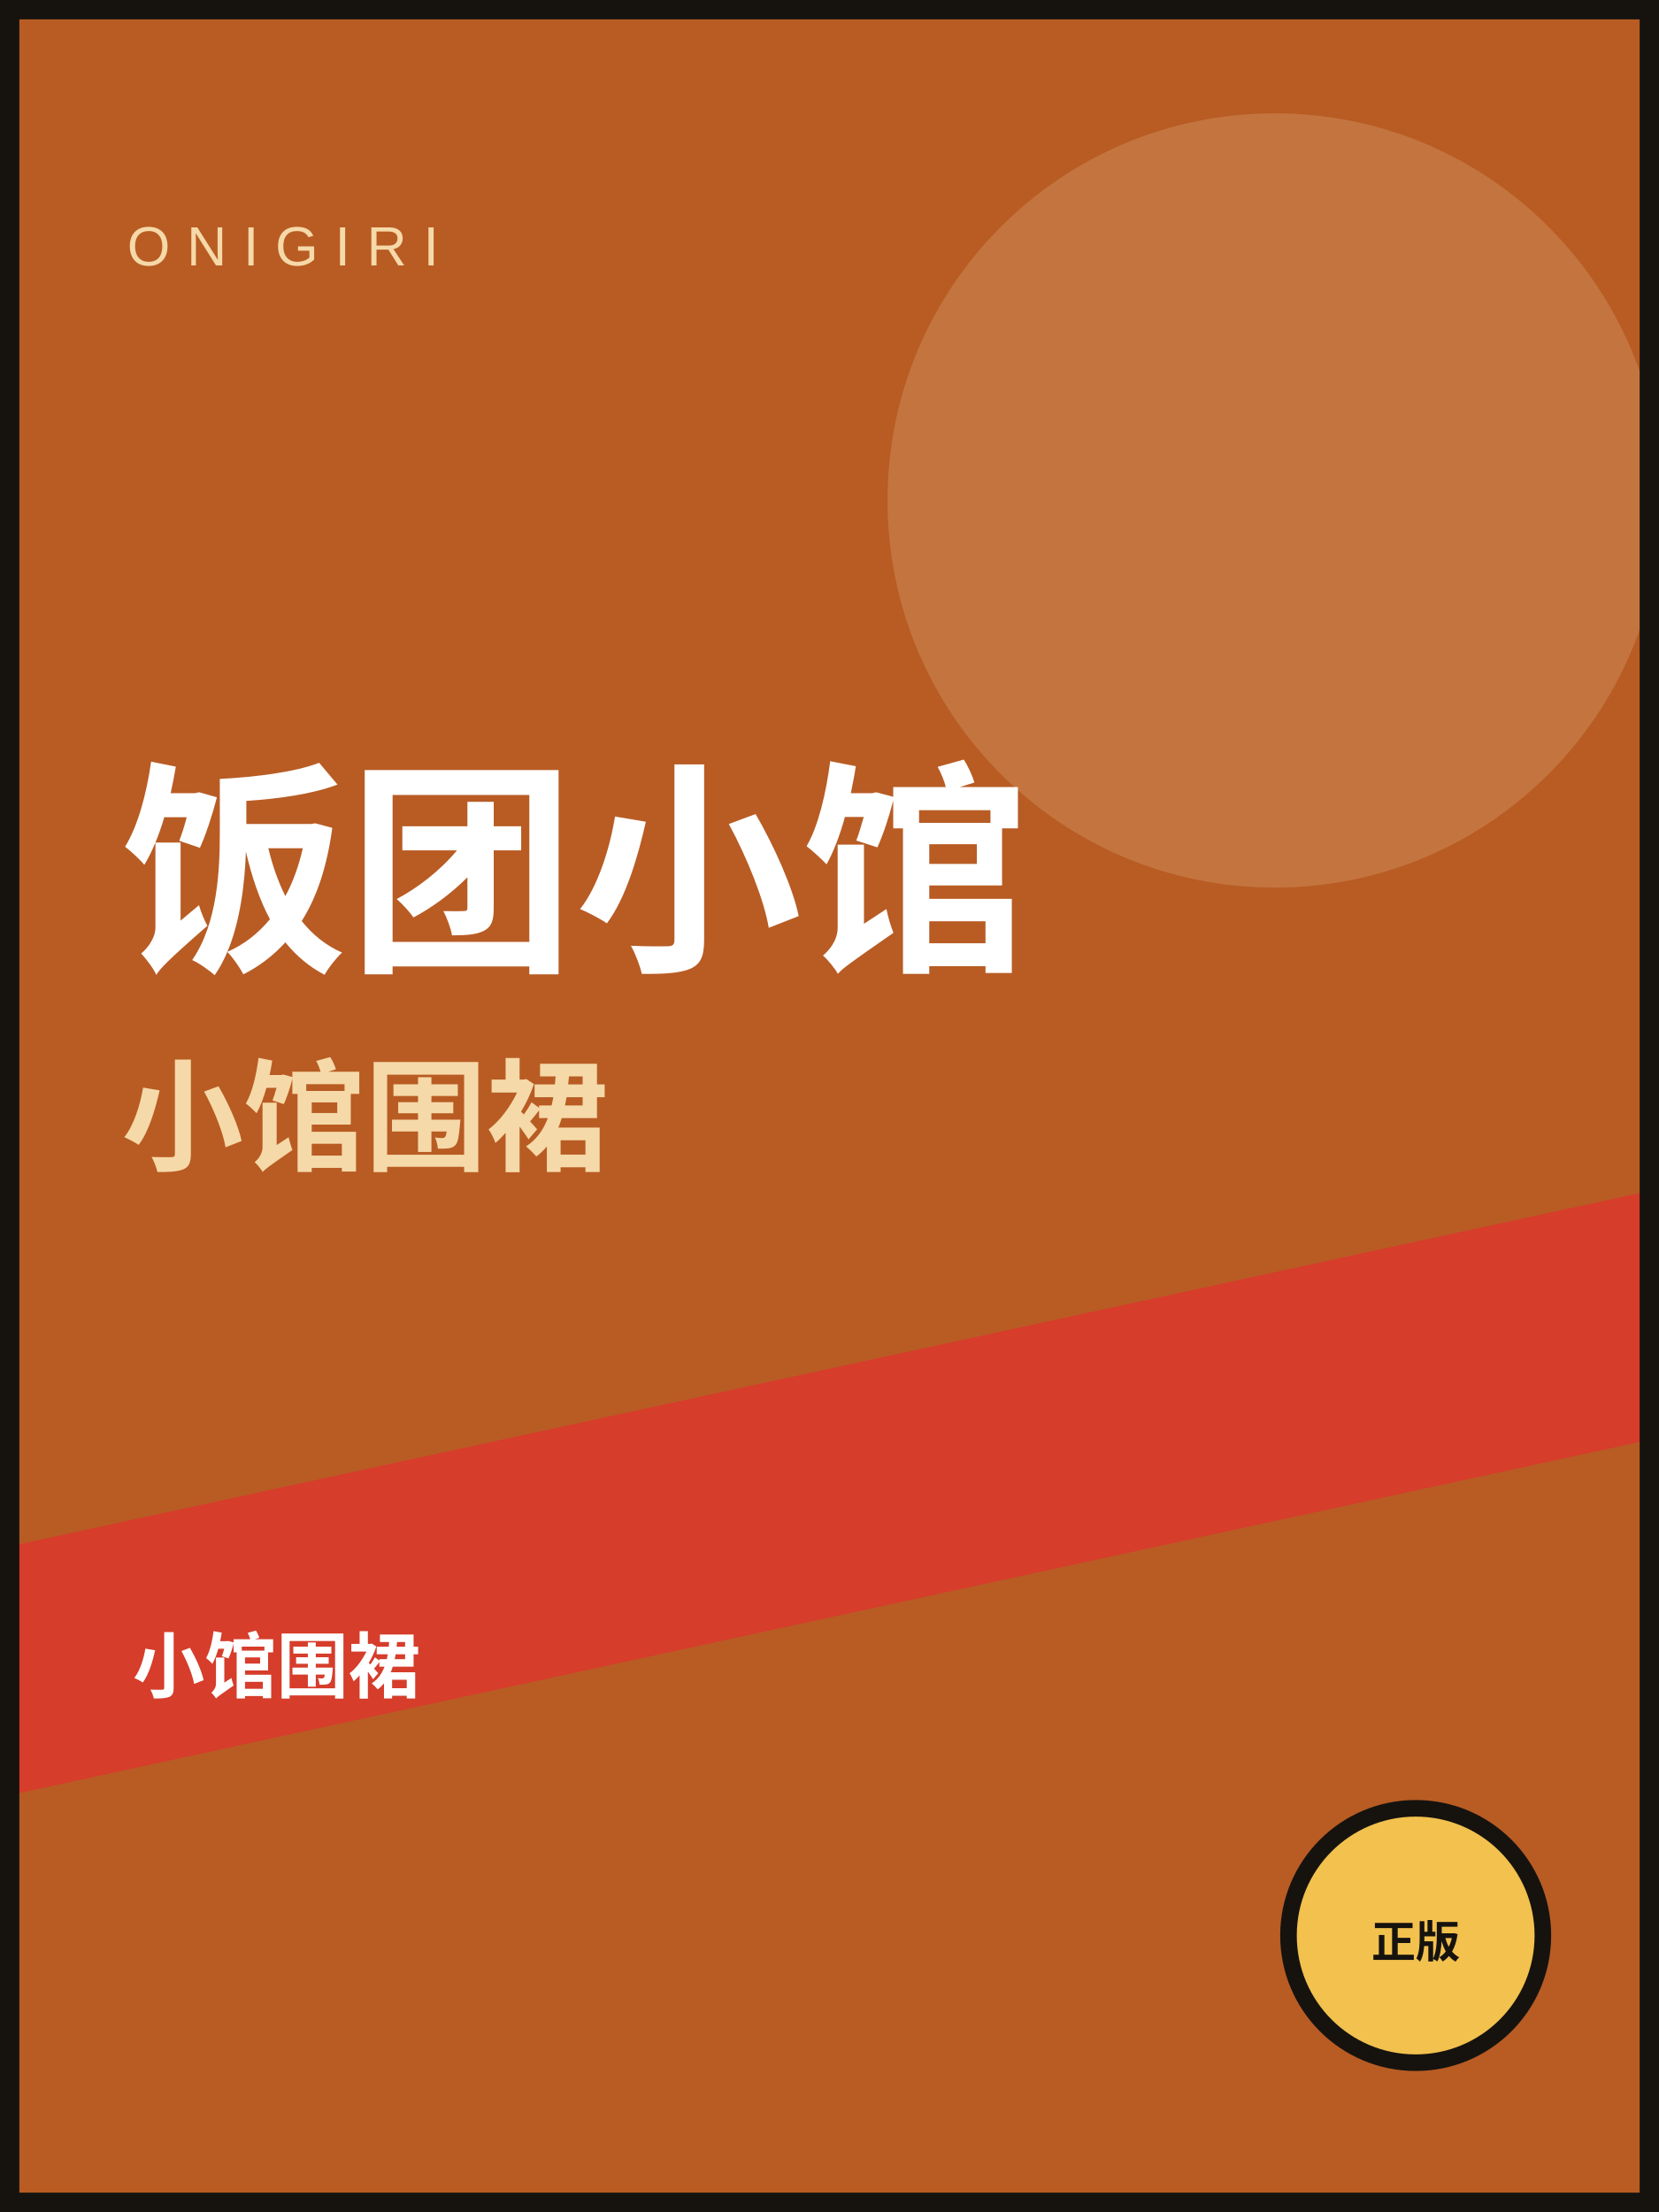
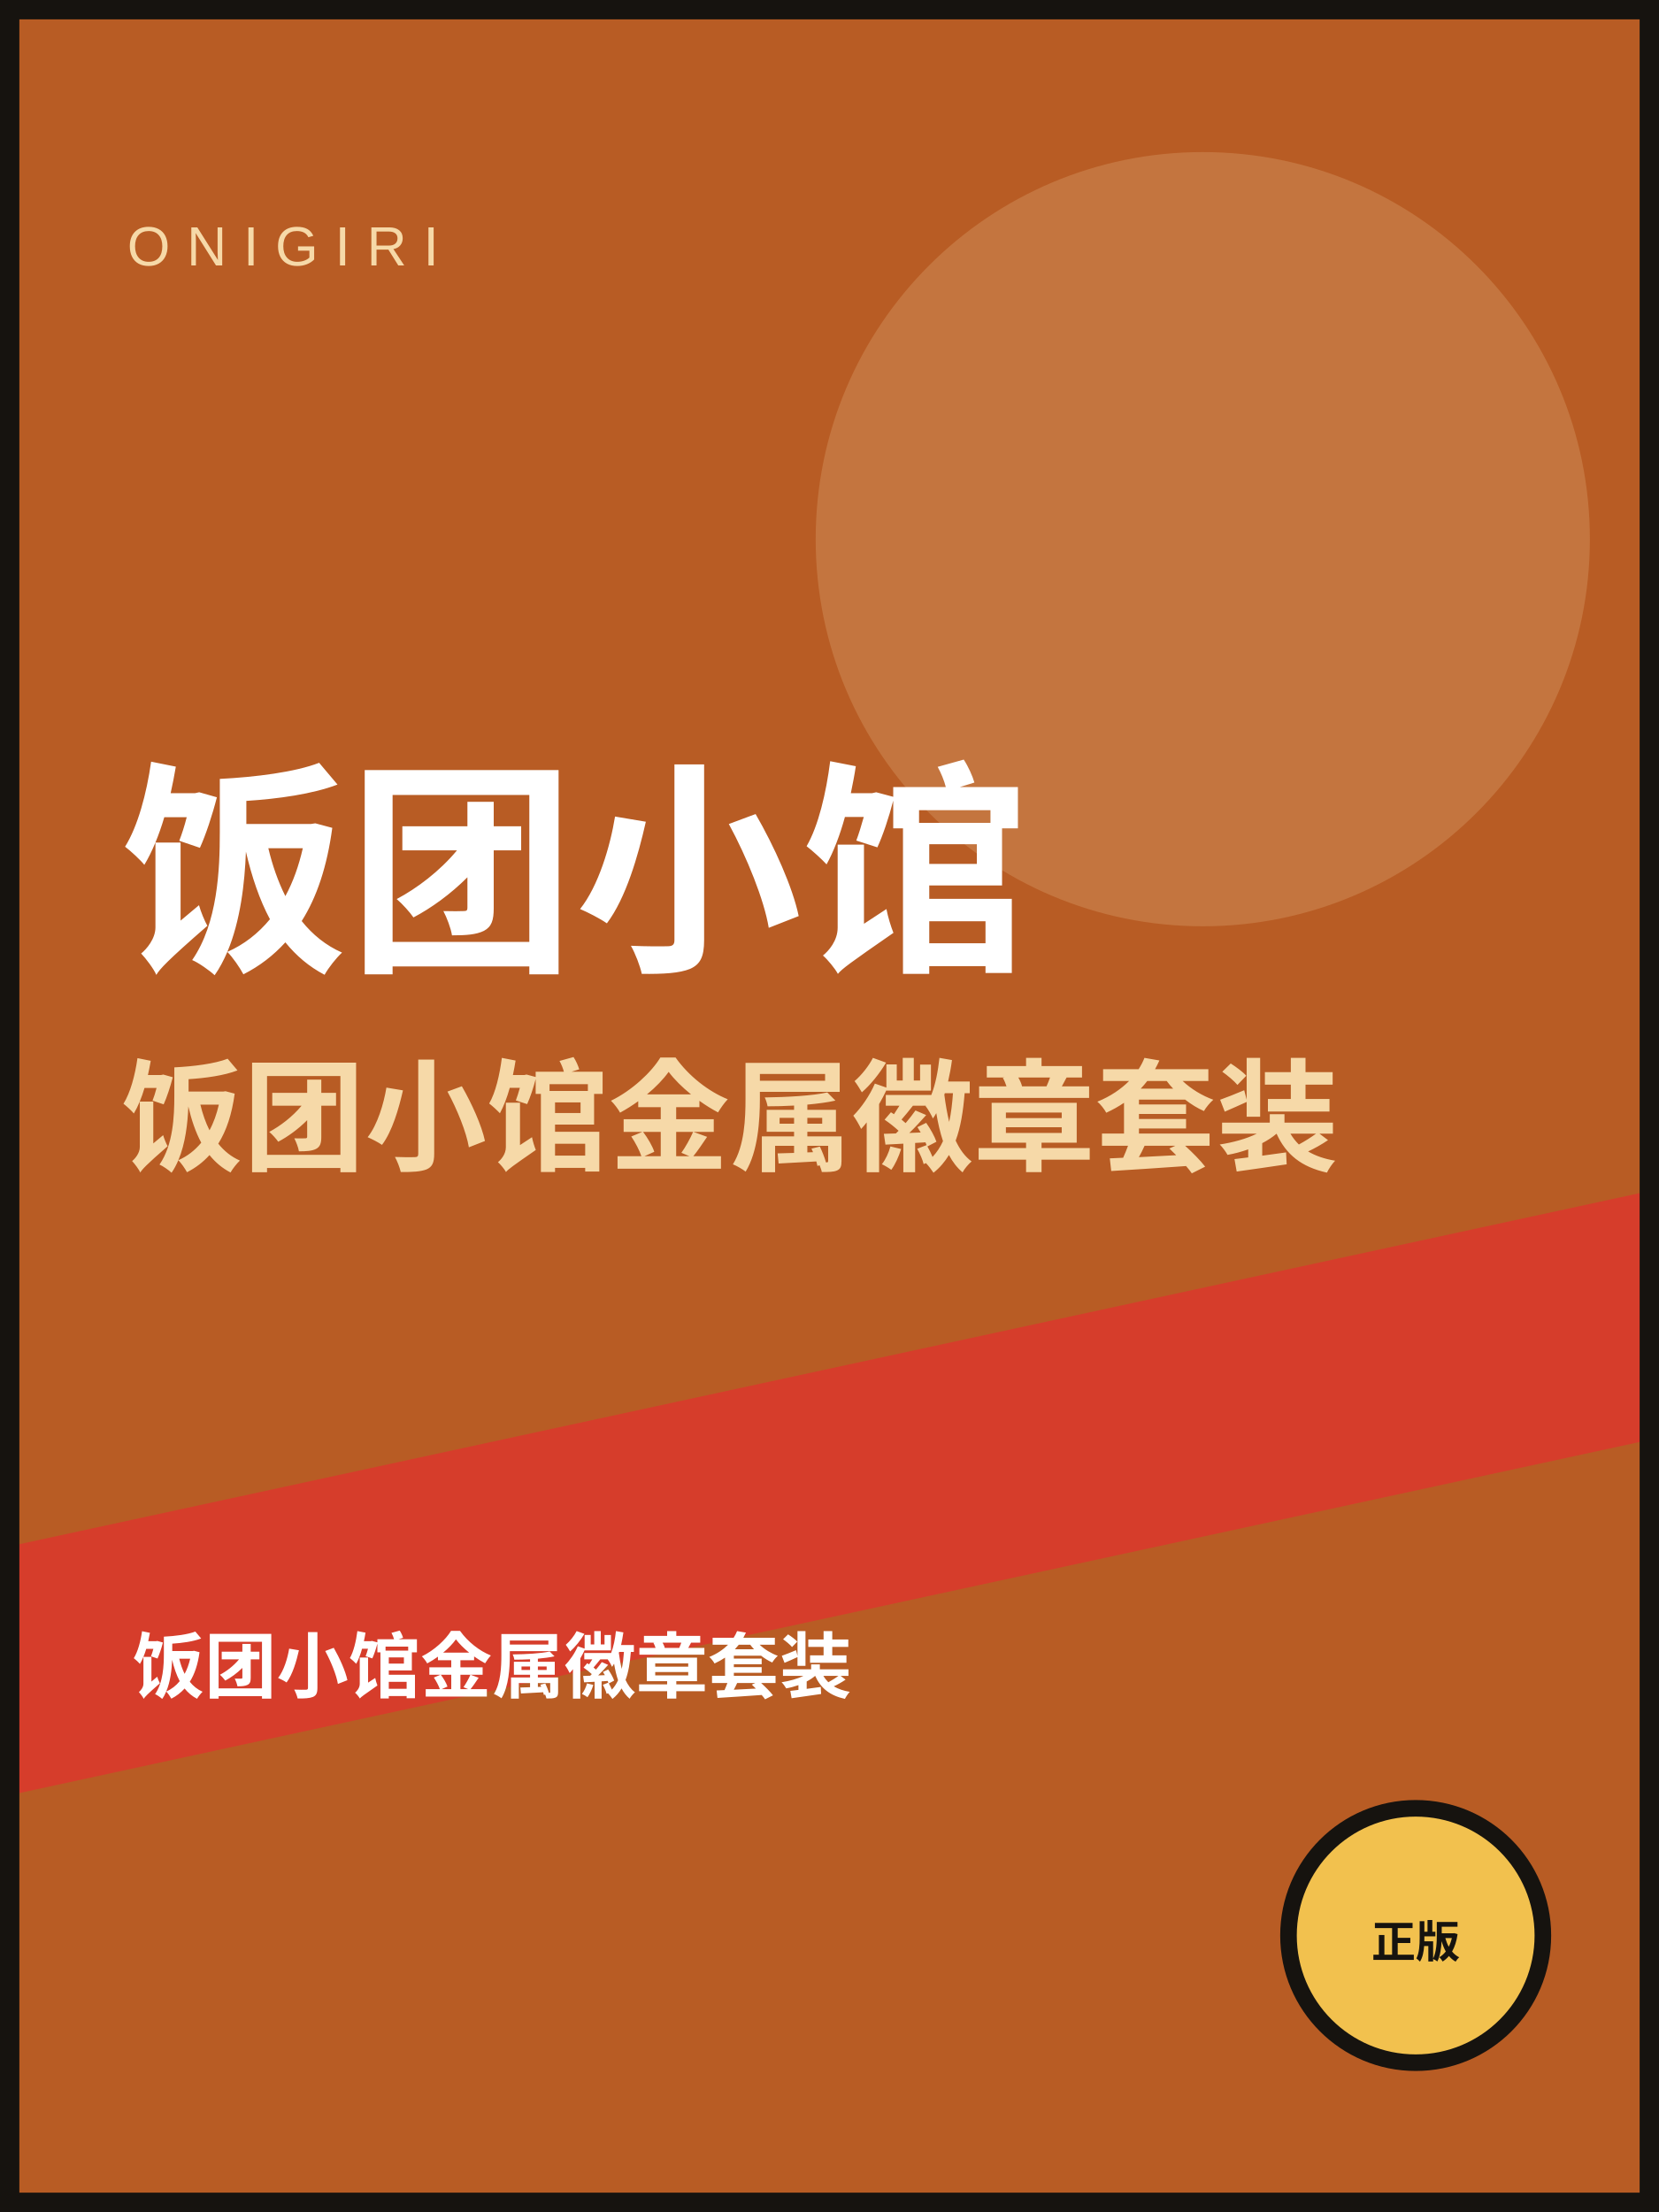
<svg xmlns="http://www.w3.org/2000/svg" width="600" height="800" viewBox="0 0 600 800">
  <rect width="600" height="800" fill="#B85C24" />
-   <circle cx="461" cy="181" r="140" fill="#F6D9A8" opacity="0.20" />
+   <circle cx="435" cy="195" r="140" fill="#F6D9A8" opacity="0.20" />
  <path d="M0 560 L600 430 L600 520 L0 650 Z" fill="#D93A2B" opacity="0.9" />
  <text x="46" y="96" font-family="Arial" font-size="20" fill="#F6D9A8" letter-spacing="6">ONIGIRI</text>
  <text x="44" y="345" font-family="Microsoft YaHei, sans-serif" font-size="82" font-weight="900" fill="#ffffff">饭团小馆</text>
-   <text x="44" y="420" font-family="Microsoft YaHei, sans-serif" font-size="44" font-weight="700" fill="#F6D9A8">小馆围裙</text>
-   <text x="48" y="612" font-family="Microsoft YaHei, sans-serif" font-size="26" font-weight="700" fill="#ffffff">小馆围裙</text>
+   <text x="44" y="420" font-family="Microsoft YaHei, sans-serif" font-size="44" font-weight="700" fill="#F6D9A8">饭团小馆金属徽章套装</text>
+   <text x="48" y="612" font-family="Microsoft YaHei, sans-serif" font-size="26" font-weight="700" fill="#ffffff">饭团小馆金属徽章套装</text>
  <rect width="600" height="800" fill="none" stroke="#16130F" stroke-width="14" />
  <circle cx="512" cy="700" r="46" fill="#F2C14E" stroke="#16130F" stroke-width="6" />
  <text x="512" y="708" text-anchor="middle" font-family="Microsoft YaHei, sans-serif" font-size="16" font-weight="900" fill="#16130F">正版</text>
</svg>
